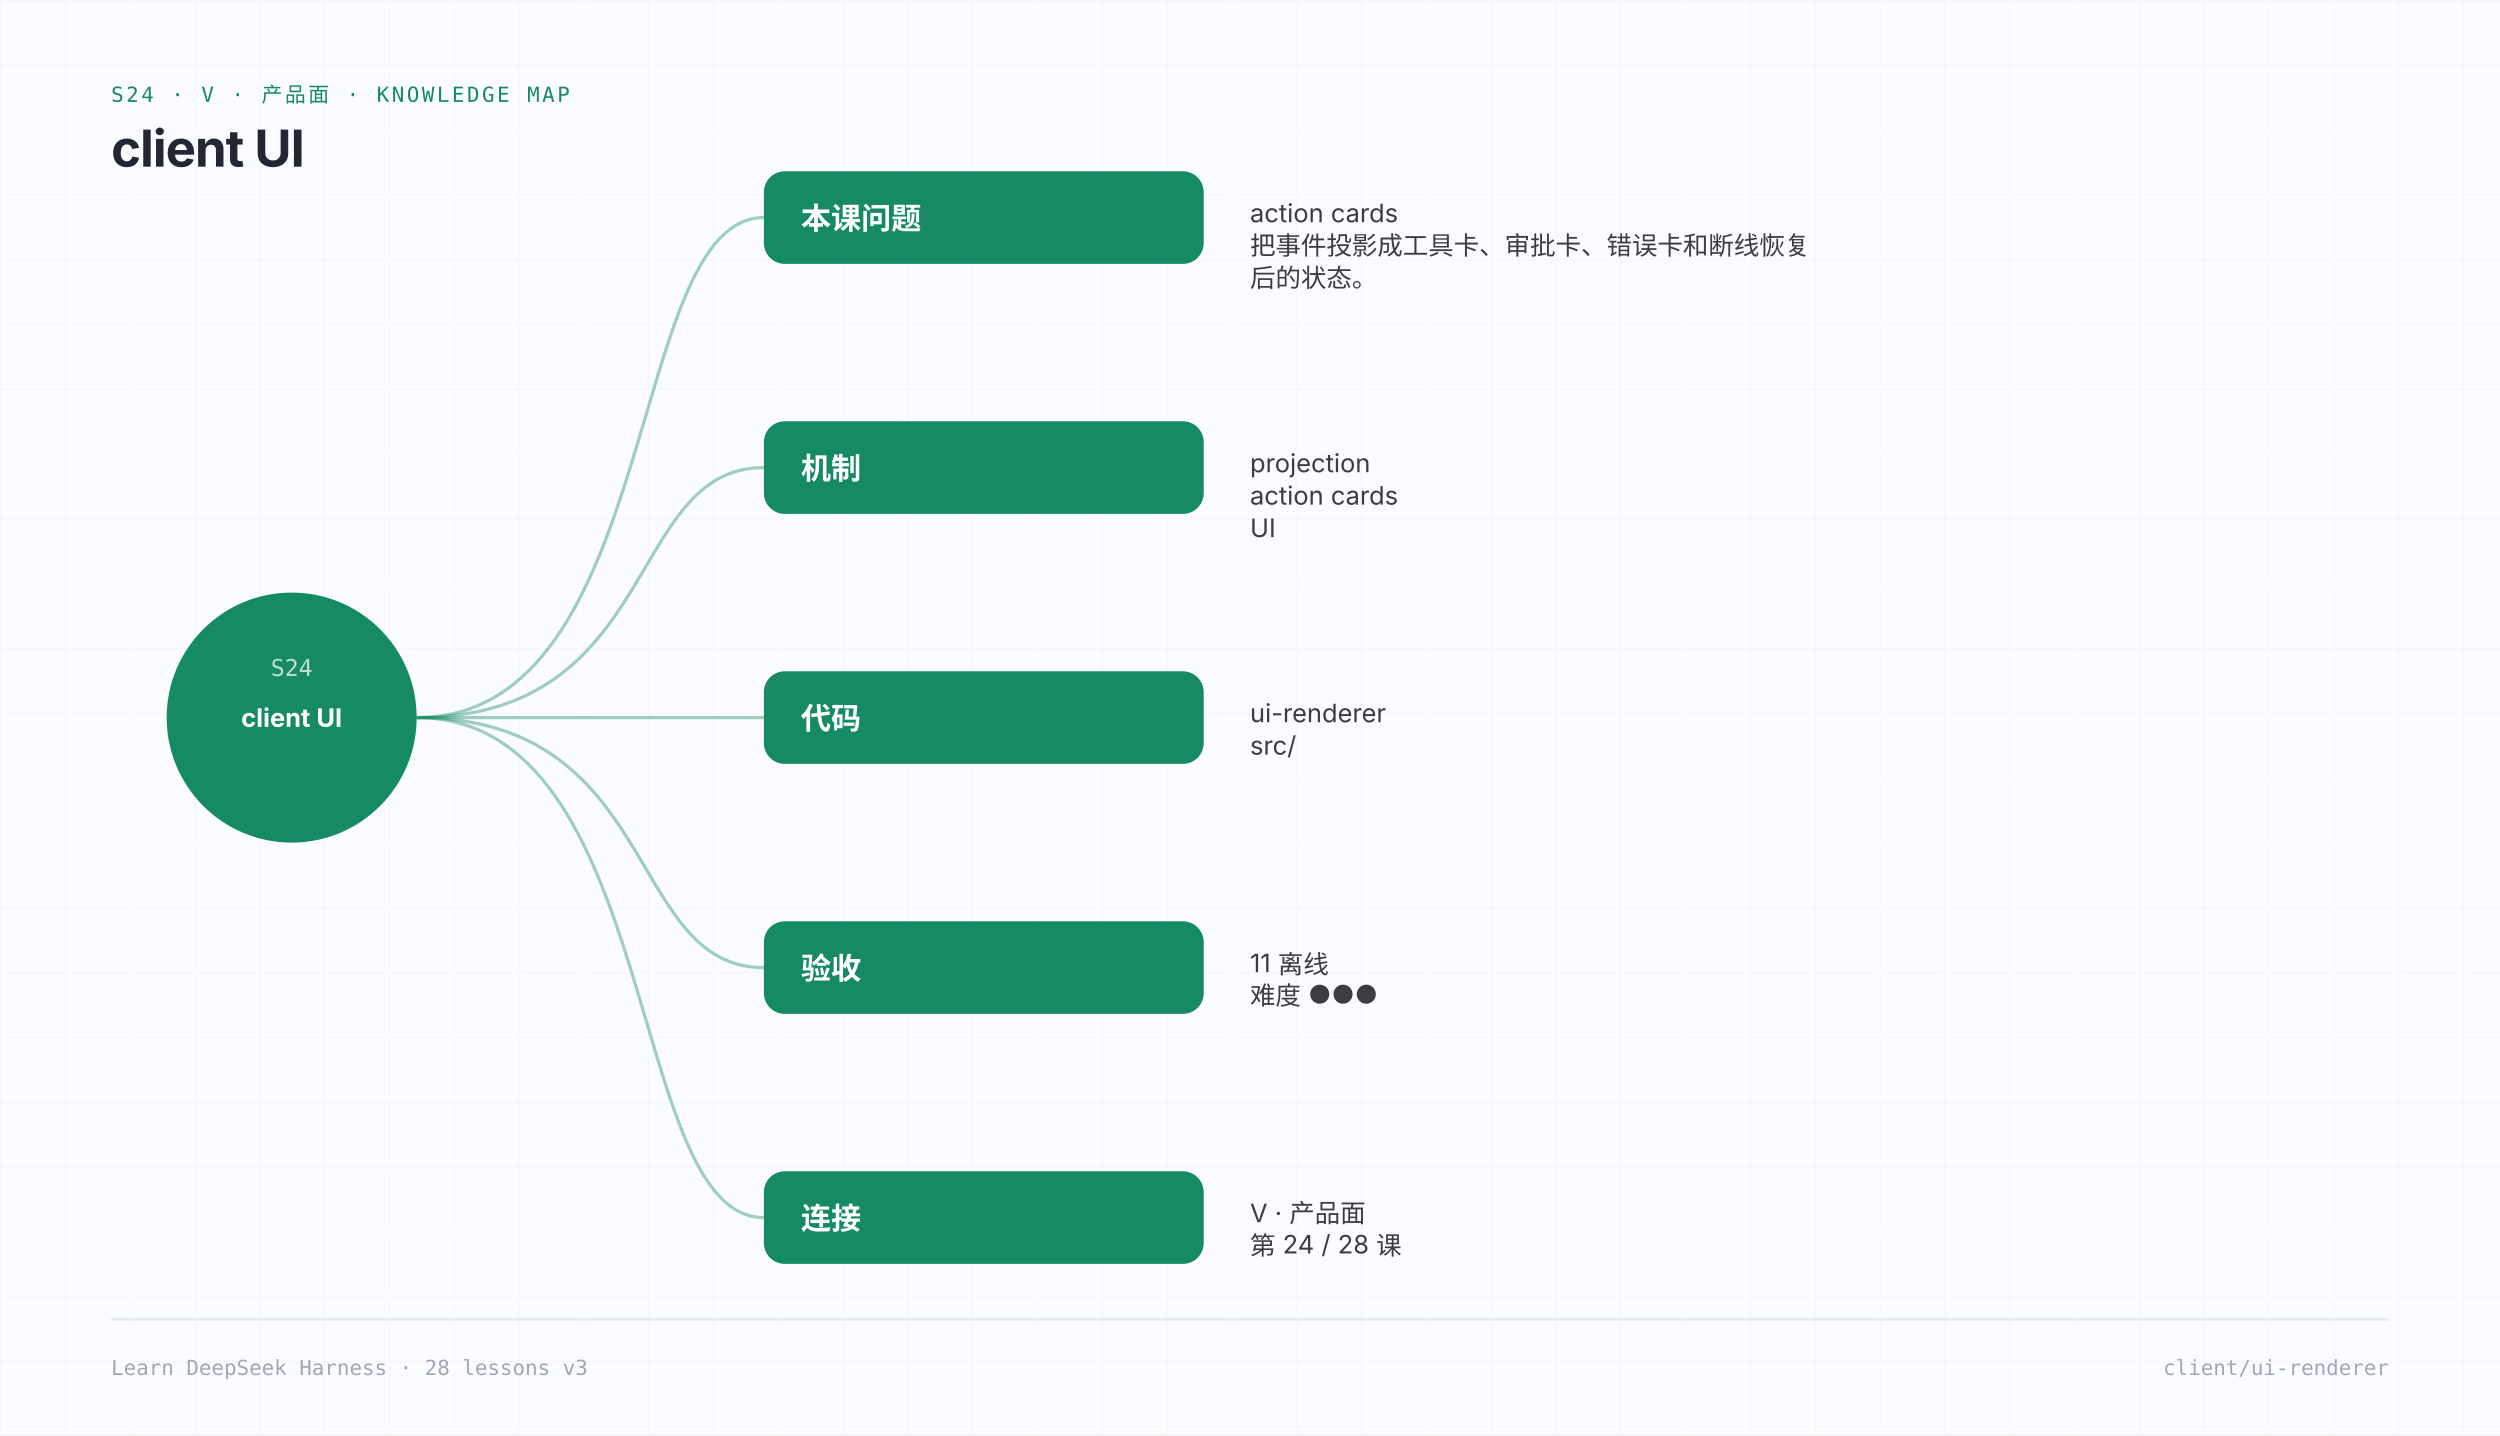
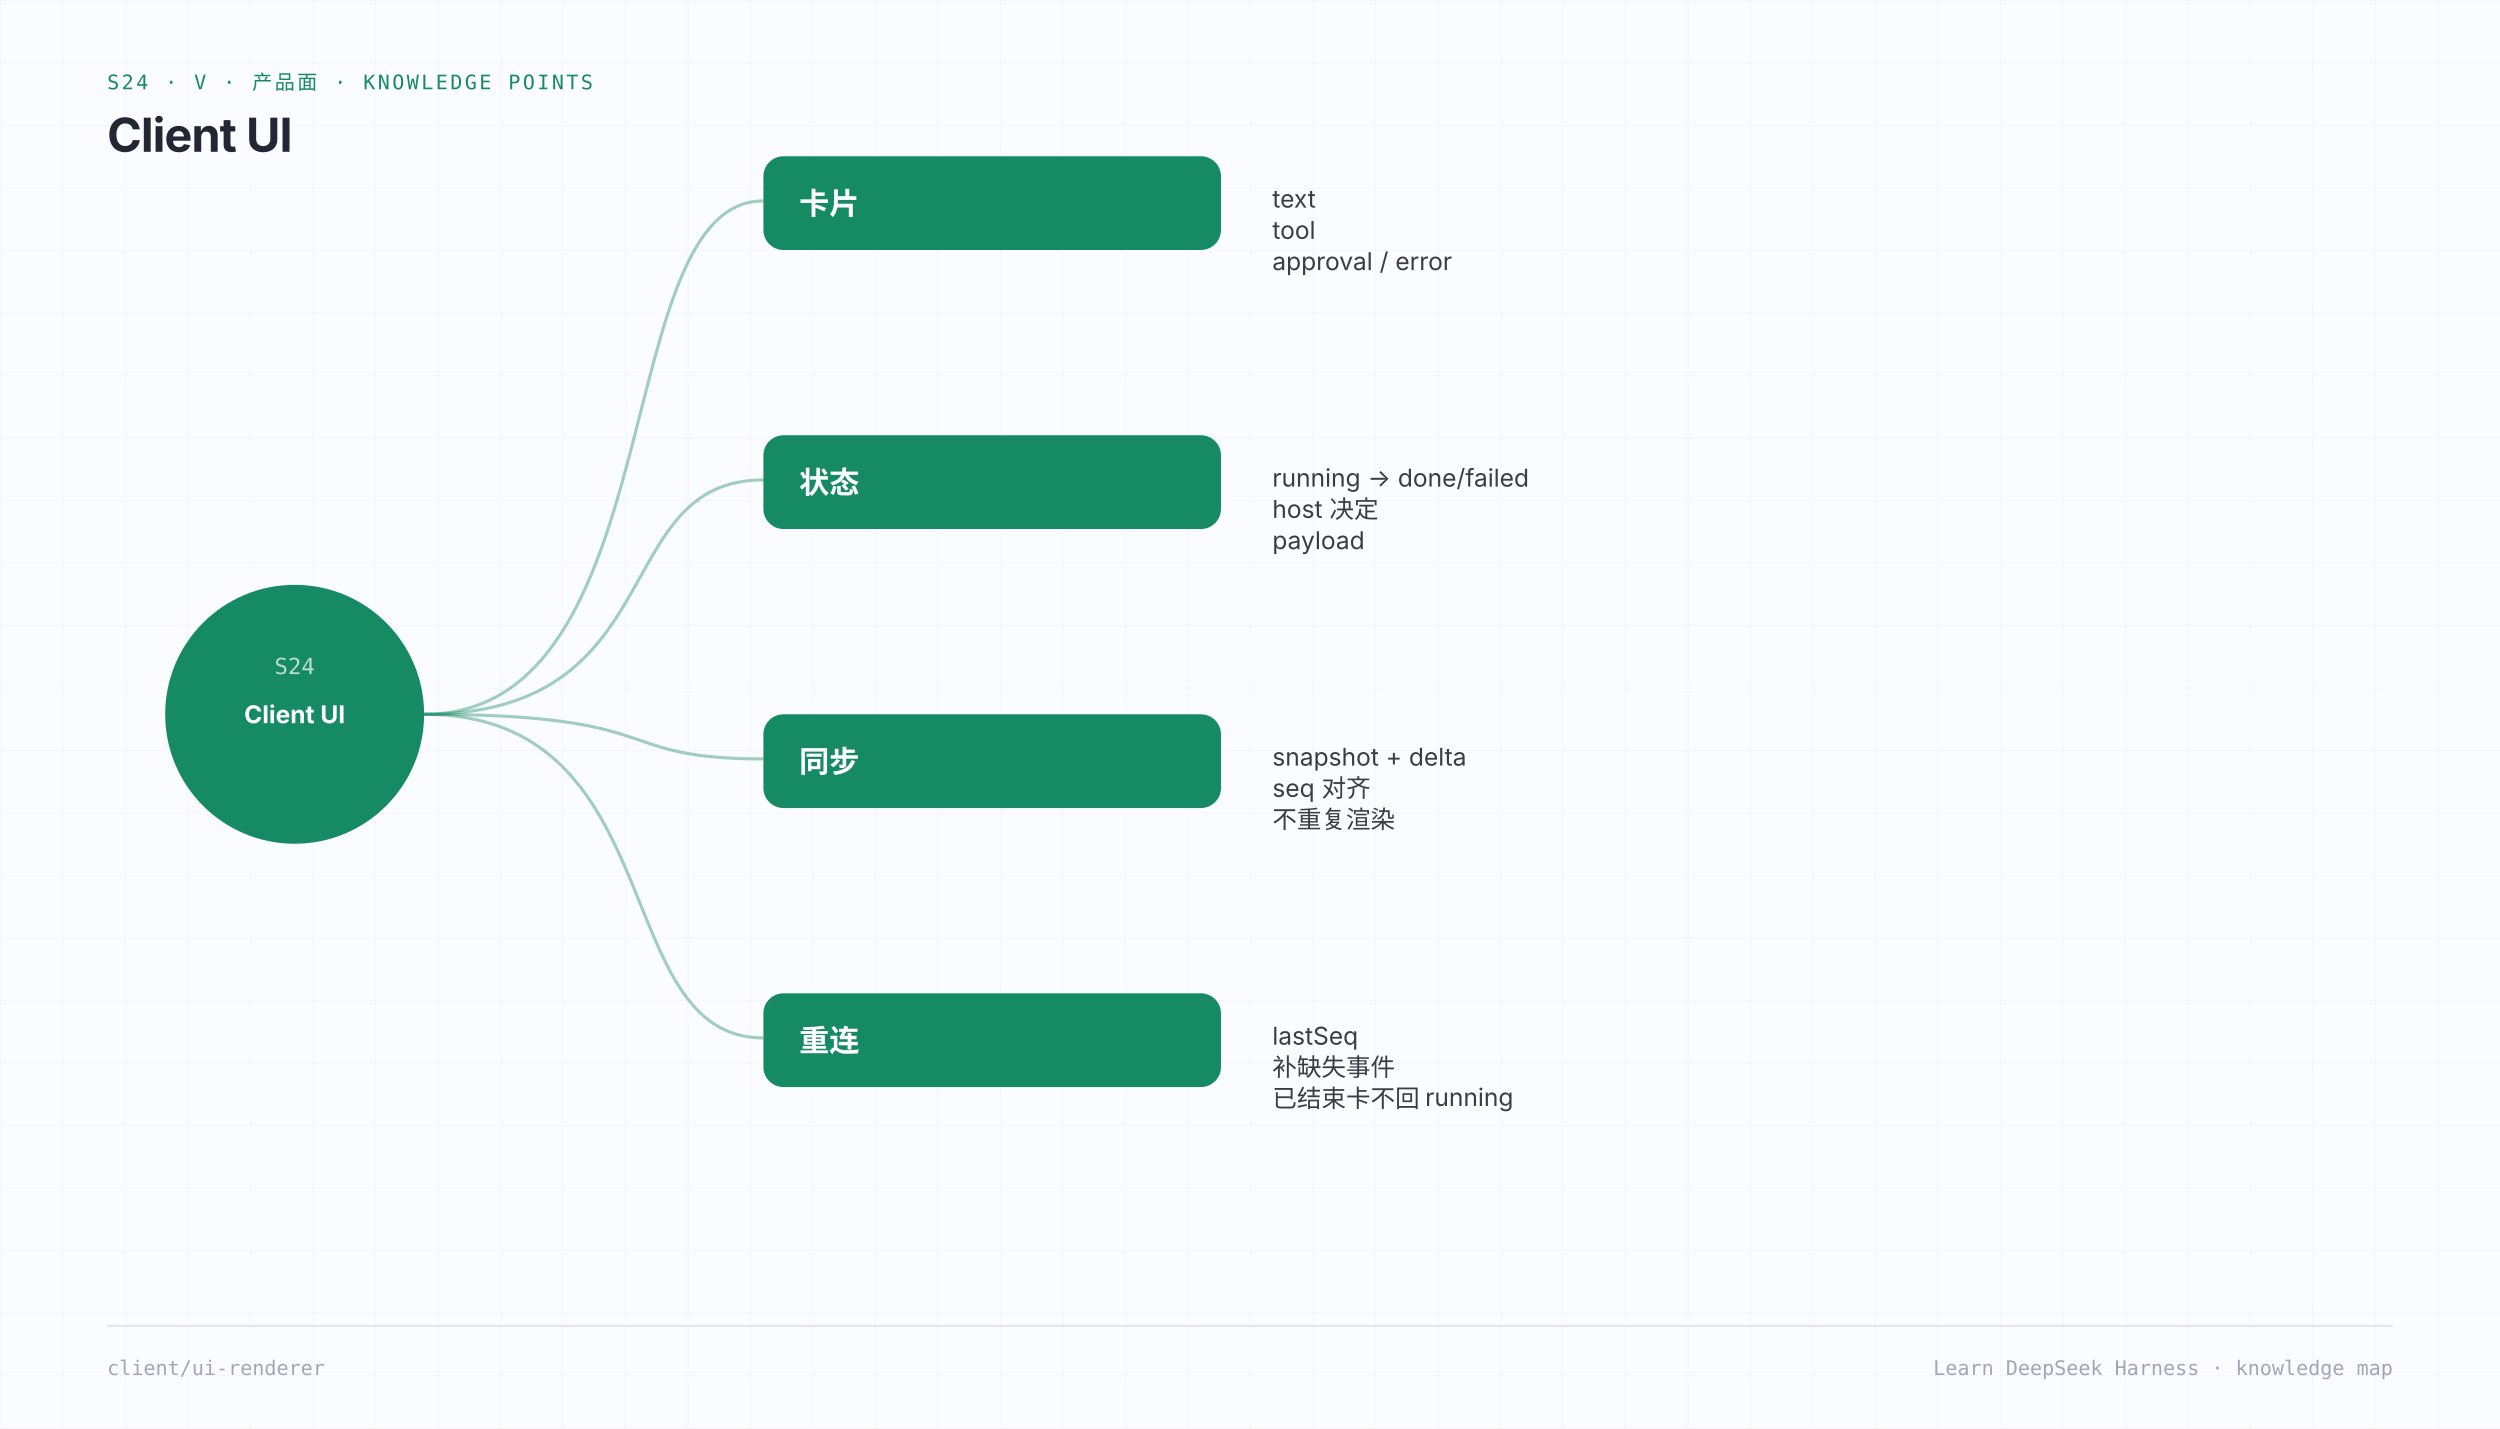
- <svg xmlns="http://www.w3.org/2000/svg" width="1080" height="620" viewBox="0 0 1080 620" role="img" aria-labelledby="title">
+ <svg xmlns="http://www.w3.org/2000/svg" width="1120" height="640" viewBox="0 0 1120 640" role="img" aria-labelledby="title">
  <defs>
    <pattern id="g" width="28" height="28" patternUnits="userSpaceOnUse">
      <path d="M28 0H0V28" fill="none" stroke="#303a63" stroke-opacity=".035" />
    </pattern>
  </defs>
-   <rect width="1080" height="620" fill="#fbfcff" />
-   <rect width="1080" height="620" fill="url(#g)" />
-   <text x="48" y="44" font-size="9" letter-spacing=".12em" fill="#158a63" font-family="SFMono-Regular,Consolas,monospace">S24 · V · 产品面 · KNOWLEDGE MAP</text>
-   <text x="48" y="72" font-size="22" font-weight="750" fill="#222733" letter-spacing="-.02em" font-family="-apple-system,BlinkMacSystemFont,'Segoe UI','Noto Sans SC',sans-serif">client UI</text>
-   <circle cx="126" cy="310" r="54" fill="#158a63" />
-   <text x="126" y="292" text-anchor="middle" font-size="10" fill="rgba(255,255,255,.72)" font-family="SFMono-Regular,Consolas,monospace">S24</text>
-   <text x="126" y="314" font-size="11" font-weight="700" fill="#fff" text-anchor="middle" font-family="-apple-system,BlinkMacSystemFont,'Segoe UI','Noto Sans SC',sans-serif">client UI</text>
-   <path d="M180 310 C286 310 270 94 330 94" fill="none" stroke="#158a63" stroke-opacity=".4" stroke-width="1.4" />
-   <rect x="330" y="74" width="190" height="40" rx="9" fill="#158a63" />
-   <text x="346" y="99" font-size="13" font-weight="700" fill="#fff" font-family="-apple-system,BlinkMacSystemFont,'Segoe UI','Noto Sans SC',sans-serif">本课问题</text>
-   <text x="540" y="96" font-size="11" font-weight="400" fill="#3c3c43" text-anchor="start" font-family="-apple-system,BlinkMacSystemFont,'Segoe UI','Noto Sans SC',sans-serif">action cards</text>
-   <text x="540" y="110" font-size="11" font-weight="400" fill="#3c3c43" text-anchor="start" font-family="-apple-system,BlinkMacSystemFont,'Segoe UI','Noto Sans SC',sans-serif">把事件投影成工具卡、审批卡、错误卡和断线恢复</text>
-   <text x="540" y="124" font-size="11" font-weight="400" fill="#3c3c43" text-anchor="start" font-family="-apple-system,BlinkMacSystemFont,'Segoe UI','Noto Sans SC',sans-serif">后的状态。</text>
-   <path d="M180 310 C286 310 270 202 330 202" fill="none" stroke="#158a63" stroke-opacity=".4" stroke-width="1.4" />
-   <rect x="330" y="182" width="190" height="40" rx="9" fill="#158a63" />
-   <text x="346" y="207" font-size="13" font-weight="700" fill="#fff" font-family="-apple-system,BlinkMacSystemFont,'Segoe UI','Noto Sans SC',sans-serif">机制</text>
-   <text x="540" y="204" font-size="11" font-weight="400" fill="#3c3c43" text-anchor="start" font-family="-apple-system,BlinkMacSystemFont,'Segoe UI','Noto Sans SC',sans-serif">projection</text>
-   <text x="540" y="218" font-size="11" font-weight="400" fill="#3c3c43" text-anchor="start" font-family="-apple-system,BlinkMacSystemFont,'Segoe UI','Noto Sans SC',sans-serif">action cards</text>
-   <text x="540" y="232" font-size="11" font-weight="400" fill="#3c3c43" text-anchor="start" font-family="-apple-system,BlinkMacSystemFont,'Segoe UI','Noto Sans SC',sans-serif">UI</text>
-   <path d="M180 310 C286 310 270 310 330 310" fill="none" stroke="#158a63" stroke-opacity=".4" stroke-width="1.4" />
-   <rect x="330" y="290" width="190" height="40" rx="9" fill="#158a63" />
-   <text x="346" y="315" font-size="13" font-weight="700" fill="#fff" font-family="-apple-system,BlinkMacSystemFont,'Segoe UI','Noto Sans SC',sans-serif">代码</text>
-   <text x="540" y="312" font-size="11" font-weight="400" fill="#3c3c43" text-anchor="start" font-family="-apple-system,BlinkMacSystemFont,'Segoe UI','Noto Sans SC',sans-serif">ui-renderer</text>
-   <text x="540" y="326" font-size="11" font-weight="400" fill="#3c3c43" text-anchor="start" font-family="-apple-system,BlinkMacSystemFont,'Segoe UI','Noto Sans SC',sans-serif">src/</text>
-   <path d="M180 310 C286 310 270 418 330 418" fill="none" stroke="#158a63" stroke-opacity=".4" stroke-width="1.4" />
-   <rect x="330" y="398" width="190" height="40" rx="9" fill="#158a63" />
-   <text x="346" y="423" font-size="13" font-weight="700" fill="#fff" font-family="-apple-system,BlinkMacSystemFont,'Segoe UI','Noto Sans SC',sans-serif">验收</text>
-   <text x="540" y="420" font-size="11" font-weight="400" fill="#3c3c43" text-anchor="start" font-family="-apple-system,BlinkMacSystemFont,'Segoe UI','Noto Sans SC',sans-serif">11 离线</text>
-   <text x="540" y="434" font-size="11" font-weight="400" fill="#3c3c43" text-anchor="start" font-family="-apple-system,BlinkMacSystemFont,'Segoe UI','Noto Sans SC',sans-serif">难度 ●●●</text>
-   <path d="M180 310 C286 310 270 526 330 526" fill="none" stroke="#158a63" stroke-opacity=".4" stroke-width="1.4" />
-   <rect x="330" y="506" width="190" height="40" rx="9" fill="#158a63" />
-   <text x="346" y="531" font-size="13" font-weight="700" fill="#fff" font-family="-apple-system,BlinkMacSystemFont,'Segoe UI','Noto Sans SC',sans-serif">连接</text>
-   <text x="540" y="528" font-size="11" font-weight="400" fill="#3c3c43" text-anchor="start" font-family="-apple-system,BlinkMacSystemFont,'Segoe UI','Noto Sans SC',sans-serif">V · 产品面</text>
-   <text x="540" y="542" font-size="11" font-weight="400" fill="#3c3c43" text-anchor="start" font-family="-apple-system,BlinkMacSystemFont,'Segoe UI','Noto Sans SC',sans-serif">第 24 / 28 课</text>
-   <line x1="48" y1="570" x2="1032" y2="570" stroke="#e3e6ef" />
-   <text x="48" y="594" font-size="9" fill="#a0a6b6" font-family="SFMono-Regular,Consolas,monospace">Learn DeepSeek Harness · 28 lessons v3</text>
-   <text x="1032" y="594" text-anchor="end" font-size="9" fill="#a0a6b6" font-family="SFMono-Regular,Consolas,monospace">client/ui-renderer</text>
+   <rect width="1120" height="640" fill="#fbfcff" />
+   <rect width="1120" height="640" fill="url(#g)" />
+   <text x="48" y="40" font-size="9" letter-spacing=".12em" fill="#158a63" font-family="SFMono-Regular,Consolas,monospace">S24 · V · 产品面 · KNOWLEDGE POINTS</text>
+   <text x="48" y="68" font-size="21" font-weight="750" fill="#222733" letter-spacing="-.02em" font-family="-apple-system,BlinkMacSystemFont,'Segoe UI','Noto Sans SC',sans-serif">Client UI</text>
+   <circle cx="132" cy="320" r="58" fill="#158a63" />
+   <text x="132" y="302" text-anchor="middle" font-size="10" fill="rgba(255,255,255,.7)" font-family="SFMono-Regular,Consolas,monospace">S24</text>
+   <text x="132" y="324" font-size="11" font-weight="700" fill="#fff" text-anchor="middle" font-family="-apple-system,BlinkMacSystemFont,'Segoe UI','Noto Sans SC',sans-serif">Client UI</text>
+   <path d="M190 320 C302 320 272 90 342 90" fill="none" stroke="#158a63" stroke-opacity=".4" stroke-width="1.4" />
+   <rect x="342" y="70" width="205" height="42" rx="9" fill="#158a63" />
+   <text x="358" y="96" font-size="13.5" font-weight="700" fill="#fff" font-family="-apple-system,BlinkMacSystemFont,'Segoe UI','Noto Sans SC',sans-serif">卡片</text>
+   <text x="570" y="93" font-size="11" font-weight="400" fill="#3c3c43" text-anchor="start" font-family="-apple-system,BlinkMacSystemFont,'Segoe UI','Noto Sans SC',sans-serif">text</text>
+   <text x="570" y="107" font-size="11" font-weight="400" fill="#3c3c43" text-anchor="start" font-family="-apple-system,BlinkMacSystemFont,'Segoe UI','Noto Sans SC',sans-serif">tool</text>
+   <text x="570" y="121" font-size="11" font-weight="400" fill="#3c3c43" text-anchor="start" font-family="-apple-system,BlinkMacSystemFont,'Segoe UI','Noto Sans SC',sans-serif">approval / error</text>
+   <path d="M190 320 C302 320 272 215 342 215" fill="none" stroke="#158a63" stroke-opacity=".4" stroke-width="1.4" />
+   <rect x="342" y="195" width="205" height="42" rx="9" fill="#158a63" />
+   <text x="358" y="221" font-size="13.5" font-weight="700" fill="#fff" font-family="-apple-system,BlinkMacSystemFont,'Segoe UI','Noto Sans SC',sans-serif">状态</text>
+   <text x="570" y="218" font-size="11" font-weight="400" fill="#3c3c43" text-anchor="start" font-family="-apple-system,BlinkMacSystemFont,'Segoe UI','Noto Sans SC',sans-serif">running → done/failed</text>
+   <text x="570" y="232" font-size="11" font-weight="400" fill="#3c3c43" text-anchor="start" font-family="-apple-system,BlinkMacSystemFont,'Segoe UI','Noto Sans SC',sans-serif">host 决定</text>
+   <text x="570" y="246" font-size="11" font-weight="400" fill="#3c3c43" text-anchor="start" font-family="-apple-system,BlinkMacSystemFont,'Segoe UI','Noto Sans SC',sans-serif">payload</text>
+   <path d="M190 320 C302 320 272 340 342 340" fill="none" stroke="#158a63" stroke-opacity=".4" stroke-width="1.4" />
+   <rect x="342" y="320" width="205" height="42" rx="9" fill="#158a63" />
+   <text x="358" y="346" font-size="13.5" font-weight="700" fill="#fff" font-family="-apple-system,BlinkMacSystemFont,'Segoe UI','Noto Sans SC',sans-serif">同步</text>
+   <text x="570" y="343" font-size="11" font-weight="400" fill="#3c3c43" text-anchor="start" font-family="-apple-system,BlinkMacSystemFont,'Segoe UI','Noto Sans SC',sans-serif">snapshot + delta</text>
+   <text x="570" y="357" font-size="11" font-weight="400" fill="#3c3c43" text-anchor="start" font-family="-apple-system,BlinkMacSystemFont,'Segoe UI','Noto Sans SC',sans-serif">seq 对齐</text>
+   <text x="570" y="371" font-size="11" font-weight="400" fill="#3c3c43" text-anchor="start" font-family="-apple-system,BlinkMacSystemFont,'Segoe UI','Noto Sans SC',sans-serif">不重复渲染</text>
+   <path d="M190 320 C302 320 272 465 342 465" fill="none" stroke="#158a63" stroke-opacity=".4" stroke-width="1.4" />
+   <rect x="342" y="445" width="205" height="42" rx="9" fill="#158a63" />
+   <text x="358" y="471" font-size="13.5" font-weight="700" fill="#fff" font-family="-apple-system,BlinkMacSystemFont,'Segoe UI','Noto Sans SC',sans-serif">重连</text>
+   <text x="570" y="468" font-size="11" font-weight="400" fill="#3c3c43" text-anchor="start" font-family="-apple-system,BlinkMacSystemFont,'Segoe UI','Noto Sans SC',sans-serif">lastSeq</text>
+   <text x="570" y="482" font-size="11" font-weight="400" fill="#3c3c43" text-anchor="start" font-family="-apple-system,BlinkMacSystemFont,'Segoe UI','Noto Sans SC',sans-serif">补缺失事件</text>
+   <text x="570" y="496" font-size="11" font-weight="400" fill="#3c3c43" text-anchor="start" font-family="-apple-system,BlinkMacSystemFont,'Segoe UI','Noto Sans SC',sans-serif">已结束卡不回 running</text>
+   <line x1="48" y1="594" x2="1072" y2="594" stroke="#e3e6ef" />
+   <text x="48" y="616" font-size="9" fill="#a0a6b6" font-family="SFMono-Regular,Consolas,monospace">client/ui-renderer</text>
+   <text x="1072" y="616" text-anchor="end" font-size="9" fill="#a0a6b6" font-family="SFMono-Regular,Consolas,monospace">Learn DeepSeek Harness · knowledge map</text>
</svg>
